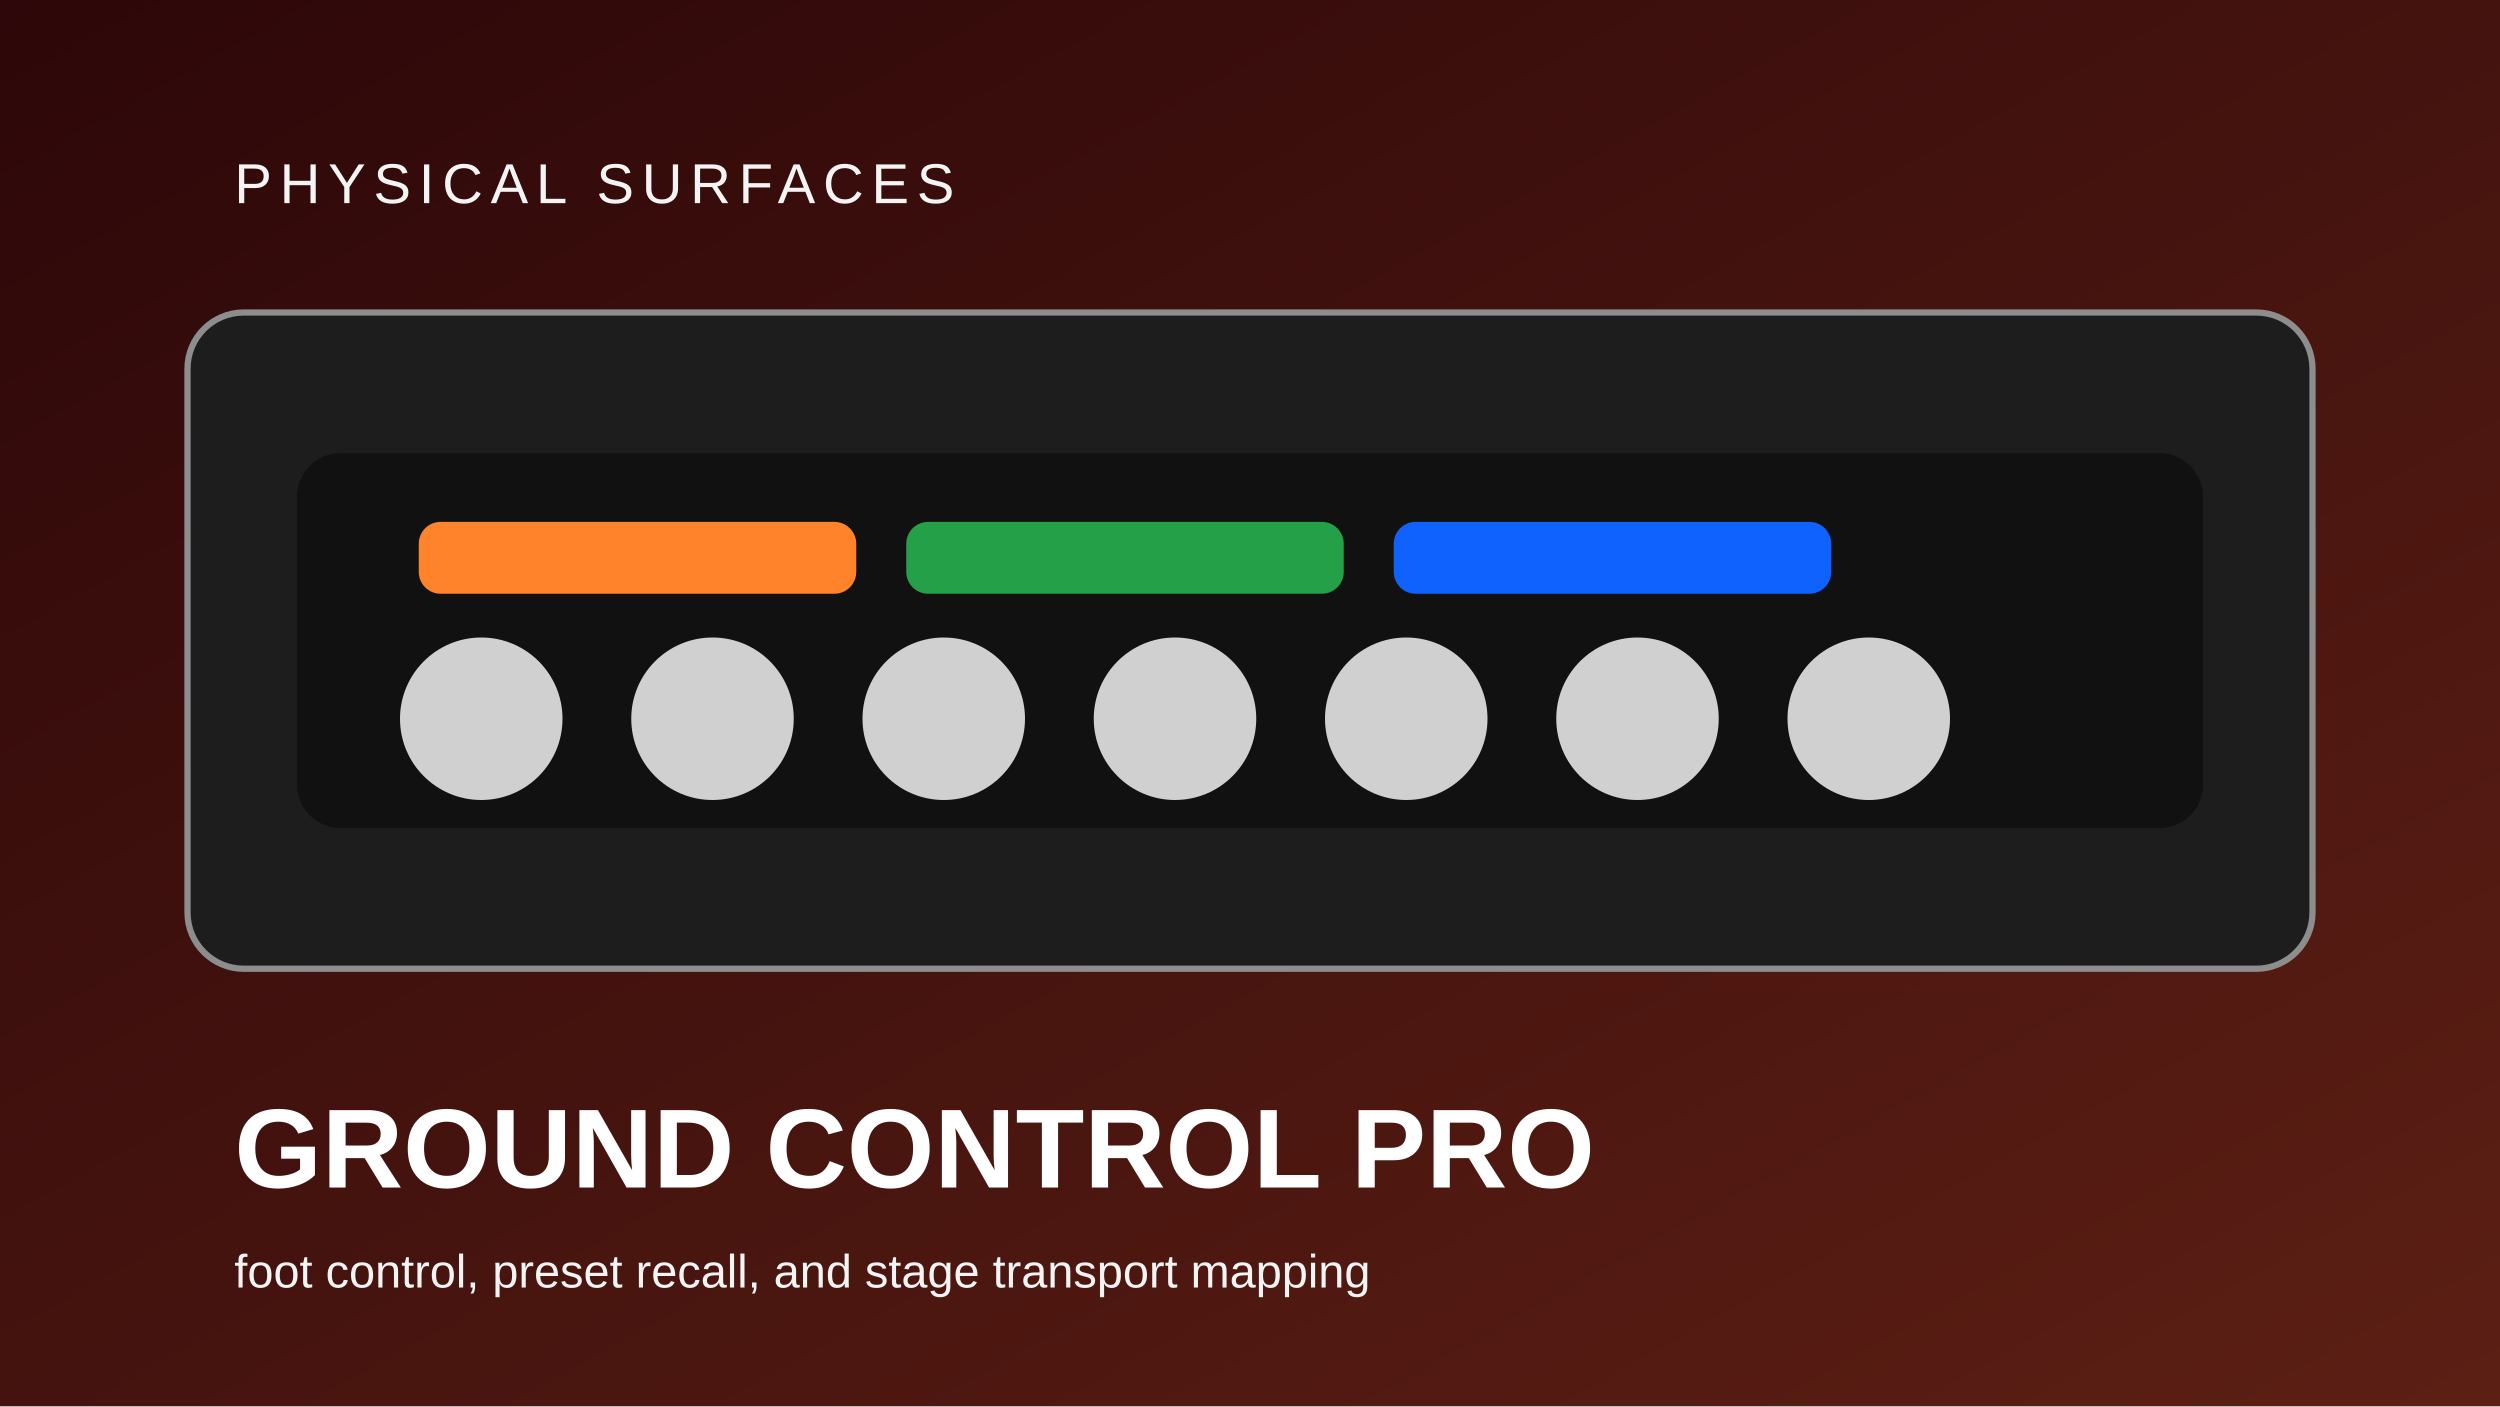
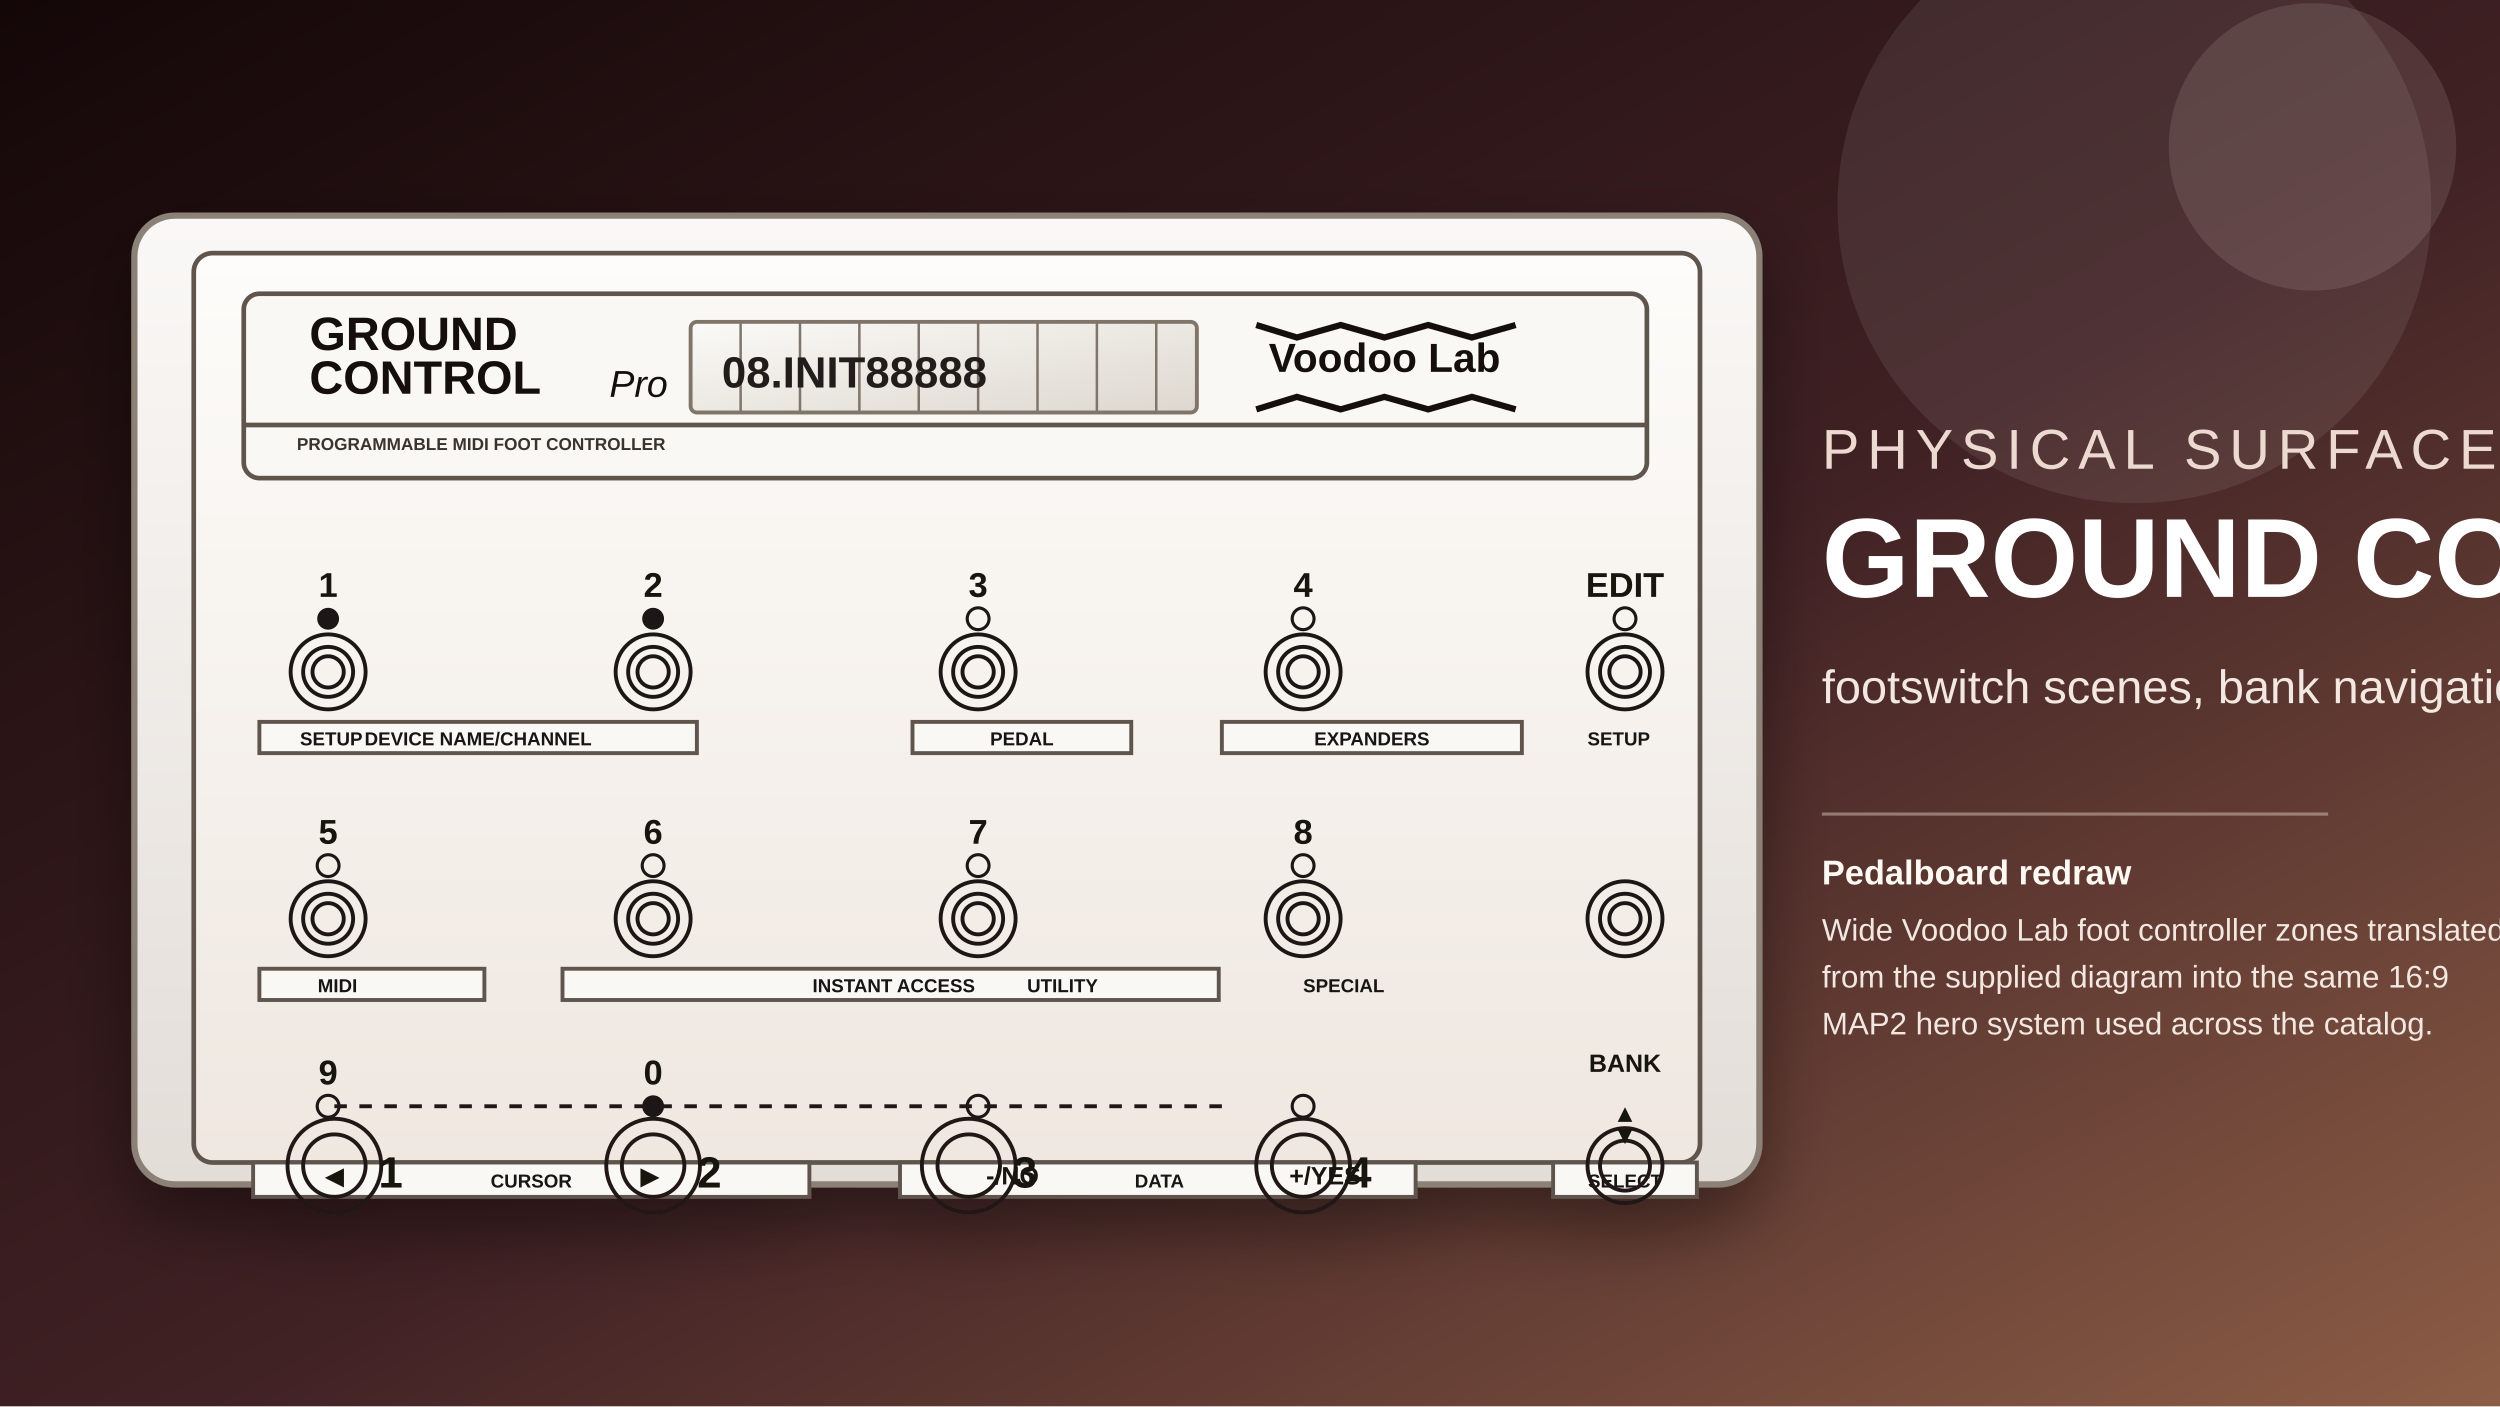
<svg xmlns="http://www.w3.org/2000/svg" viewBox="0 0 1600 900" role="img" aria-labelledby="title desc">
  <defs>
    <linearGradient id="bg" x1="0%" x2="100%" y1="0%" y2="100%">
-       <stop offset="0%" stop-color="#2d0709" />
-       <stop offset="100%" stop-color="#5c1f14" />
+       <stop offset="0%" stop-color="#140708" />
+       <stop offset="54%" stop-color="#402124" />
+       <stop offset="100%" stop-color="#8c5d46" />
    </linearGradient>
+     <linearGradient id="pedalboard" x1="0%" x2="0%" y1="0%" y2="100%">
+       <stop offset="0%" stop-color="#faf8f6" />
+       <stop offset="100%" stop-color="#e3ddd8" />
+     </linearGradient>
+     <linearGradient id="panel" x1="0%" x2="0%" y1="0%" y2="100%">
+       <stop offset="0%" stop-color="#fdfcfa" />
+       <stop offset="100%" stop-color="#efe7e0" />
+     </linearGradient>
+     <linearGradient id="lcd" x1="0%" x2="100%" y1="0%" y2="100%">
+       <stop offset="0%" stop-color="#fbfaf7" />
+       <stop offset="100%" stop-color="#ddd7ce" />
+     </linearGradient>
+     <filter id="shadow" x="-20%" y="-20%" width="140%" height="160%">
+       <feDropShadow dx="0" dy="20" stdDeviation="22" flood-color="#050304" flood-opacity="0.42" />
+     </filter>
  </defs>
  <rect width="1600" height="900" fill="url(#bg)" />
-   <rect x="120" y="200" width="1360" height="420" rx="36" fill="#1d1d1d" stroke="#8d8d8d" stroke-width="4" />
-   <g transform="translate(190 290)">
-     <rect width="1220" height="240" rx="28" fill="#111111" />
-     <g fill="#d0d0d0">
-       <circle cx="118" cy="170" r="52" />
-       <circle cx="266" cy="170" r="52" />
-       <circle cx="414" cy="170" r="52" />
-       <circle cx="562" cy="170" r="52" />
-       <circle cx="710" cy="170" r="52" />
-       <circle cx="858" cy="170" r="52" />
-       <circle cx="1006" cy="170" r="52" />
+   <circle cx="1366" cy="132" r="190" fill="#ffffff" fill-opacity="0.08" />
+   <circle cx="1480" cy="94" r="92" fill="#f3e8dc" fill-opacity="0.12" />
+   <g filter="url(#shadow)">
+     <rect x="86" y="138" width="1040" height="620" rx="26" fill="url(#pedalboard)" />
+     <rect x="86" y="138" width="1040" height="620" rx="26" fill="none" stroke="#8c8177" stroke-width="4" />
+     <rect x="124" y="162" width="964" height="582" rx="12" fill="url(#panel)" stroke="#5f554d" stroke-width="3" />
+     <rect x="156" y="188" width="898" height="118" rx="10" fill="#faf8f5" stroke="#5f554d" stroke-width="3" />
+     <path d="M156 272h898" stroke="#5f554d" stroke-width="3" />
+     <text x="198" y="224" fill="#14110f" font-family="IBM Plex Sans, Arial, sans-serif" font-size="30" font-weight="700">GROUND</text>
+     <text x="198" y="252" fill="#14110f" font-family="IBM Plex Sans, Arial, sans-serif" font-size="30" font-weight="700">CONTROL</text>
+     <text x="390" y="254" fill="#14110f" font-family="IBM Plex Sans, Arial, sans-serif" font-size="24" font-style="italic">Pro</text>
+     <text x="190" y="288" fill="#3b332d" font-family="IBM Plex Sans, Arial, sans-serif" font-size="11" font-weight="700">PROGRAMMABLE MIDI FOOT CONTROLLER</text>
+     <rect x="442" y="206" width="324" height="58" rx="4" fill="url(#lcd)" stroke="#80756b" stroke-width="2.5" />
+     <path d="M474 206v58M512 206v58M550 206v58M588 206v58M626 206v58M664 206v58M702 206v58M740 206v58" stroke="#80756b" stroke-width="1.6" />
+     <text x="462" y="248" fill="#241f1b" font-family="IBM Plex Mono, IBM Plex Sans, Arial, sans-serif" font-size="28" font-weight="700">08.INIT88888</text>
+     <text x="812" y="238" fill="#14110f" font-family="IBM Plex Sans, Arial, sans-serif" font-size="26" font-weight="700">Voodoo Lab</text>
+     <path d="M804 208l26 8 28-8 28 8 28-8 28 8 28-8" fill="none" stroke="#14110f" stroke-width="4" />
+     <path d="M804 262l26-8 28 8 28-8 28 8 28-8 28 8" fill="none" stroke="#14110f" stroke-width="4" />
+     <g fill="#161210" font-family="IBM Plex Sans, Arial, sans-serif" font-size="22" font-weight="700" text-anchor="middle">
+       <text x="210" y="382">1</text>
+       <text x="418" y="382">2</text>
+       <text x="626" y="382">3</text>
+       <text x="834" y="382">4</text>
+       <text x="1040" y="382">EDIT</text>
+       <text x="210" y="540">5</text>
+       <text x="418" y="540">6</text>
+       <text x="626" y="540">7</text>
+       <text x="834" y="540">8</text>
+       <text x="210" y="694">9</text>
+       <text x="418" y="694">0</text>
    </g>
-     <rect x="78" y="44" width="280" height="46" rx="14" fill="#ff832b" />
-     <rect x="390" y="44" width="280" height="46" rx="14" fill="#24a148" />
-     <rect x="702" y="44" width="280" height="46" rx="14" fill="#0f62fe" />
+     <g fill="none" stroke="#1d1814" stroke-width="2.5">
+       <g transform="translate(210 430)">
+         <circle cx="0" cy="0" r="24" />
+         <circle cx="0" cy="0" r="16" />
+         <circle cx="0" cy="0" r="10" />
+       </g>
+       <g transform="translate(418 430)">
+         <circle cx="0" cy="0" r="24" />
+         <circle cx="0" cy="0" r="16" />
+         <circle cx="0" cy="0" r="10" />
+       </g>
+       <g transform="translate(626 430)">
+         <circle cx="0" cy="0" r="24" />
+         <circle cx="0" cy="0" r="16" />
+         <circle cx="0" cy="0" r="10" />
+       </g>
+       <g transform="translate(834 430)">
+         <circle cx="0" cy="0" r="24" />
+         <circle cx="0" cy="0" r="16" />
+         <circle cx="0" cy="0" r="10" />
+       </g>
+       <g transform="translate(1040 430)">
+         <circle cx="0" cy="0" r="24" />
+         <circle cx="0" cy="0" r="16" />
+         <circle cx="0" cy="0" r="10" />
+       </g>
+       <g transform="translate(210 588)">
+         <circle cx="0" cy="0" r="24" />
+         <circle cx="0" cy="0" r="16" />
+         <circle cx="0" cy="0" r="10" />
+       </g>
+       <g transform="translate(418 588)">
+         <circle cx="0" cy="0" r="24" />
+         <circle cx="0" cy="0" r="16" />
+         <circle cx="0" cy="0" r="10" />
+       </g>
+       <g transform="translate(626 588)">
+         <circle cx="0" cy="0" r="24" />
+         <circle cx="0" cy="0" r="16" />
+         <circle cx="0" cy="0" r="10" />
+       </g>
+       <g transform="translate(834 588)">
+         <circle cx="0" cy="0" r="24" />
+         <circle cx="0" cy="0" r="16" />
+         <circle cx="0" cy="0" r="10" />
+       </g>
+       <g transform="translate(1040 588)">
+         <circle cx="0" cy="0" r="24" />
+         <circle cx="0" cy="0" r="16" />
+         <circle cx="0" cy="0" r="10" />
+       </g>
+     </g>
+     <g fill="#1b1612">
+       <circle cx="210" cy="396" r="7" />
+       <circle cx="418" cy="396" r="7" />
+       <circle cx="626" cy="396" r="7" fill="none" stroke="#1b1612" stroke-width="2" />
+       <circle cx="834" cy="396" r="7" fill="none" stroke="#1b1612" stroke-width="2" />
+       <circle cx="1040" cy="396" r="7" fill="none" stroke="#1b1612" stroke-width="2" />
+       <circle cx="210" cy="554" r="7" fill="none" stroke="#1b1612" stroke-width="2" />
+       <circle cx="418" cy="554" r="7" fill="none" stroke="#1b1612" stroke-width="2" />
+       <circle cx="626" cy="554" r="7" fill="none" stroke="#1b1612" stroke-width="2" />
+       <circle cx="834" cy="554" r="7" fill="none" stroke="#1b1612" stroke-width="2" />
+       <circle cx="210" cy="708" r="7" fill="none" stroke="#1b1612" stroke-width="2" />
+       <circle cx="418" cy="708" r="7" />
+       <circle cx="626" cy="708" r="7" fill="none" stroke="#1b1612" stroke-width="2" />
+       <circle cx="834" cy="708" r="7" fill="none" stroke="#1b1612" stroke-width="2" />
+     </g>
+     <g fill="#faf8f5" stroke="#5f554d" stroke-width="2.5">
+       <rect x="166" y="462" width="280" height="20" />
+       <rect x="584" y="462" width="140" height="20" />
+       <rect x="782" y="462" width="192" height="20" />
+       <rect x="166" y="620" width="144" height="20" />
+       <rect x="360" y="620" width="420" height="20" />
+       <rect x="162" y="744" width="356" height="22" />
+       <rect x="576" y="744" width="330" height="22" />
+       <rect x="994" y="744" width="92" height="22" />
+     </g>
+     <g fill="#191512" font-family="IBM Plex Sans, Arial, sans-serif" font-size="12" font-weight="700" text-anchor="middle">
+       <text x="212" y="477">SETUP</text>
+       <text x="306" y="477">DEVICE NAME/CHANNEL</text>
+       <text x="654" y="477">PEDAL</text>
+       <text x="878" y="477">EXPANDERS</text>
+       <text x="1036" y="477">SETUP</text>
+       <text x="216" y="635">MIDI</text>
+       <text x="572" y="635">INSTANT ACCESS</text>
+       <text x="680" y="635">UTILITY</text>
+       <text x="860" y="635">SPECIAL</text>
+       <text x="340" y="760">CURSOR</text>
+       <text x="742" y="760">DATA</text>
+       <text x="1040" y="760">SELECT</text>
+     </g>
+     <g fill="none" stroke="#201914" stroke-width="2.5">
+       <path d="M214 708h568" stroke-dasharray="8 8" />
+       <g transform="translate(214 746)">
+         <circle cx="0" cy="0" r="30" />
+         <circle cx="0" cy="0" r="20" />
+       </g>
+       <g transform="translate(418 746)">
+         <circle cx="0" cy="0" r="30" />
+         <circle cx="0" cy="0" r="20" />
+       </g>
+       <g transform="translate(620 746)">
+         <circle cx="0" cy="0" r="30" />
+         <circle cx="0" cy="0" r="20" />
+       </g>
+       <g transform="translate(834 746)">
+         <circle cx="0" cy="0" r="30" />
+         <circle cx="0" cy="0" r="20" />
+       </g>
+       <g transform="translate(1040 746)">
+         <circle cx="0" cy="0" r="24" />
+         <circle cx="0" cy="0" r="16" />
+       </g>
+     </g>
+     <g fill="#17120f" font-family="IBM Plex Sans, Arial, sans-serif" font-size="28" font-weight="700" text-anchor="middle">
+       <text x="250" y="760">1</text>
+       <text x="454" y="760">2</text>
+       <text x="656" y="760">3</text>
+       <text x="870" y="760">4</text>
+     </g>
+     <g fill="#17120f" font-family="IBM Plex Sans, Arial, sans-serif" font-size="16" font-weight="700" text-anchor="middle">
+       <text x="214" y="758">◀</text>
+       <text x="416" y="758">▶</text>
+       <text x="648" y="758">-/NO</text>
+       <text x="848" y="758">+/YES</text>
+       <text x="1040" y="686">BANK</text>
+       <text x="1040" y="718">▲</text>
+       <text x="1040" y="732">▼</text>
+     </g>
  </g>
-   <text x="150" y="130" fill="#f4f4f4" font-family="IBM Plex Sans, Arial, sans-serif" font-size="36" letter-spacing="5">PHYSICAL SURFACES</text>
-   <text x="150" y="760" fill="#ffffff" font-family="IBM Plex Sans, Arial, sans-serif" font-size="72" font-weight="700">GROUND CONTROL PRO</text>
-   <text x="150" y="824" fill="#f4f4f4" font-family="IBM Plex Sans, Arial, sans-serif" font-size="30">foot control, preset recall, and stage transport mapping</text>
+   <g>
+     <text x="1166" y="300" fill="#ecd9d0" font-family="IBM Plex Sans, Arial, sans-serif" font-size="36" letter-spacing="5">PHYSICAL SURFACES</text>
+     <text x="1166" y="382" fill="#ffffff" font-family="IBM Plex Sans, Arial, sans-serif" font-size="72" font-weight="700">GROUND CONTROL PRO</text>
+     <text x="1166" y="450" fill="#f2e8e1" font-family="IBM Plex Sans, Arial, sans-serif" font-size="30">footswitch scenes, bank navigation, and stage-ready MIDI recall</text>
+     <rect x="1166" y="520" width="324" height="2" fill="#e8d3c7" fill-opacity="0.45" />
+     <text x="1166" y="566" fill="#fff8f3" font-family="IBM Plex Sans, Arial, sans-serif" font-size="22" font-weight="700">Pedalboard redraw</text>
+     <text x="1166" y="602" fill="#f2e8e1" font-family="IBM Plex Sans, Arial, sans-serif" font-size="20">Wide Voodoo Lab foot controller zones translated</text>
+     <text x="1166" y="632" fill="#f2e8e1" font-family="IBM Plex Sans, Arial, sans-serif" font-size="20">from the supplied diagram into the same 16:9</text>
+     <text x="1166" y="662" fill="#f2e8e1" font-family="IBM Plex Sans, Arial, sans-serif" font-size="20">MAP2 hero system used across the catalog.</text>
+   </g>
</svg>
